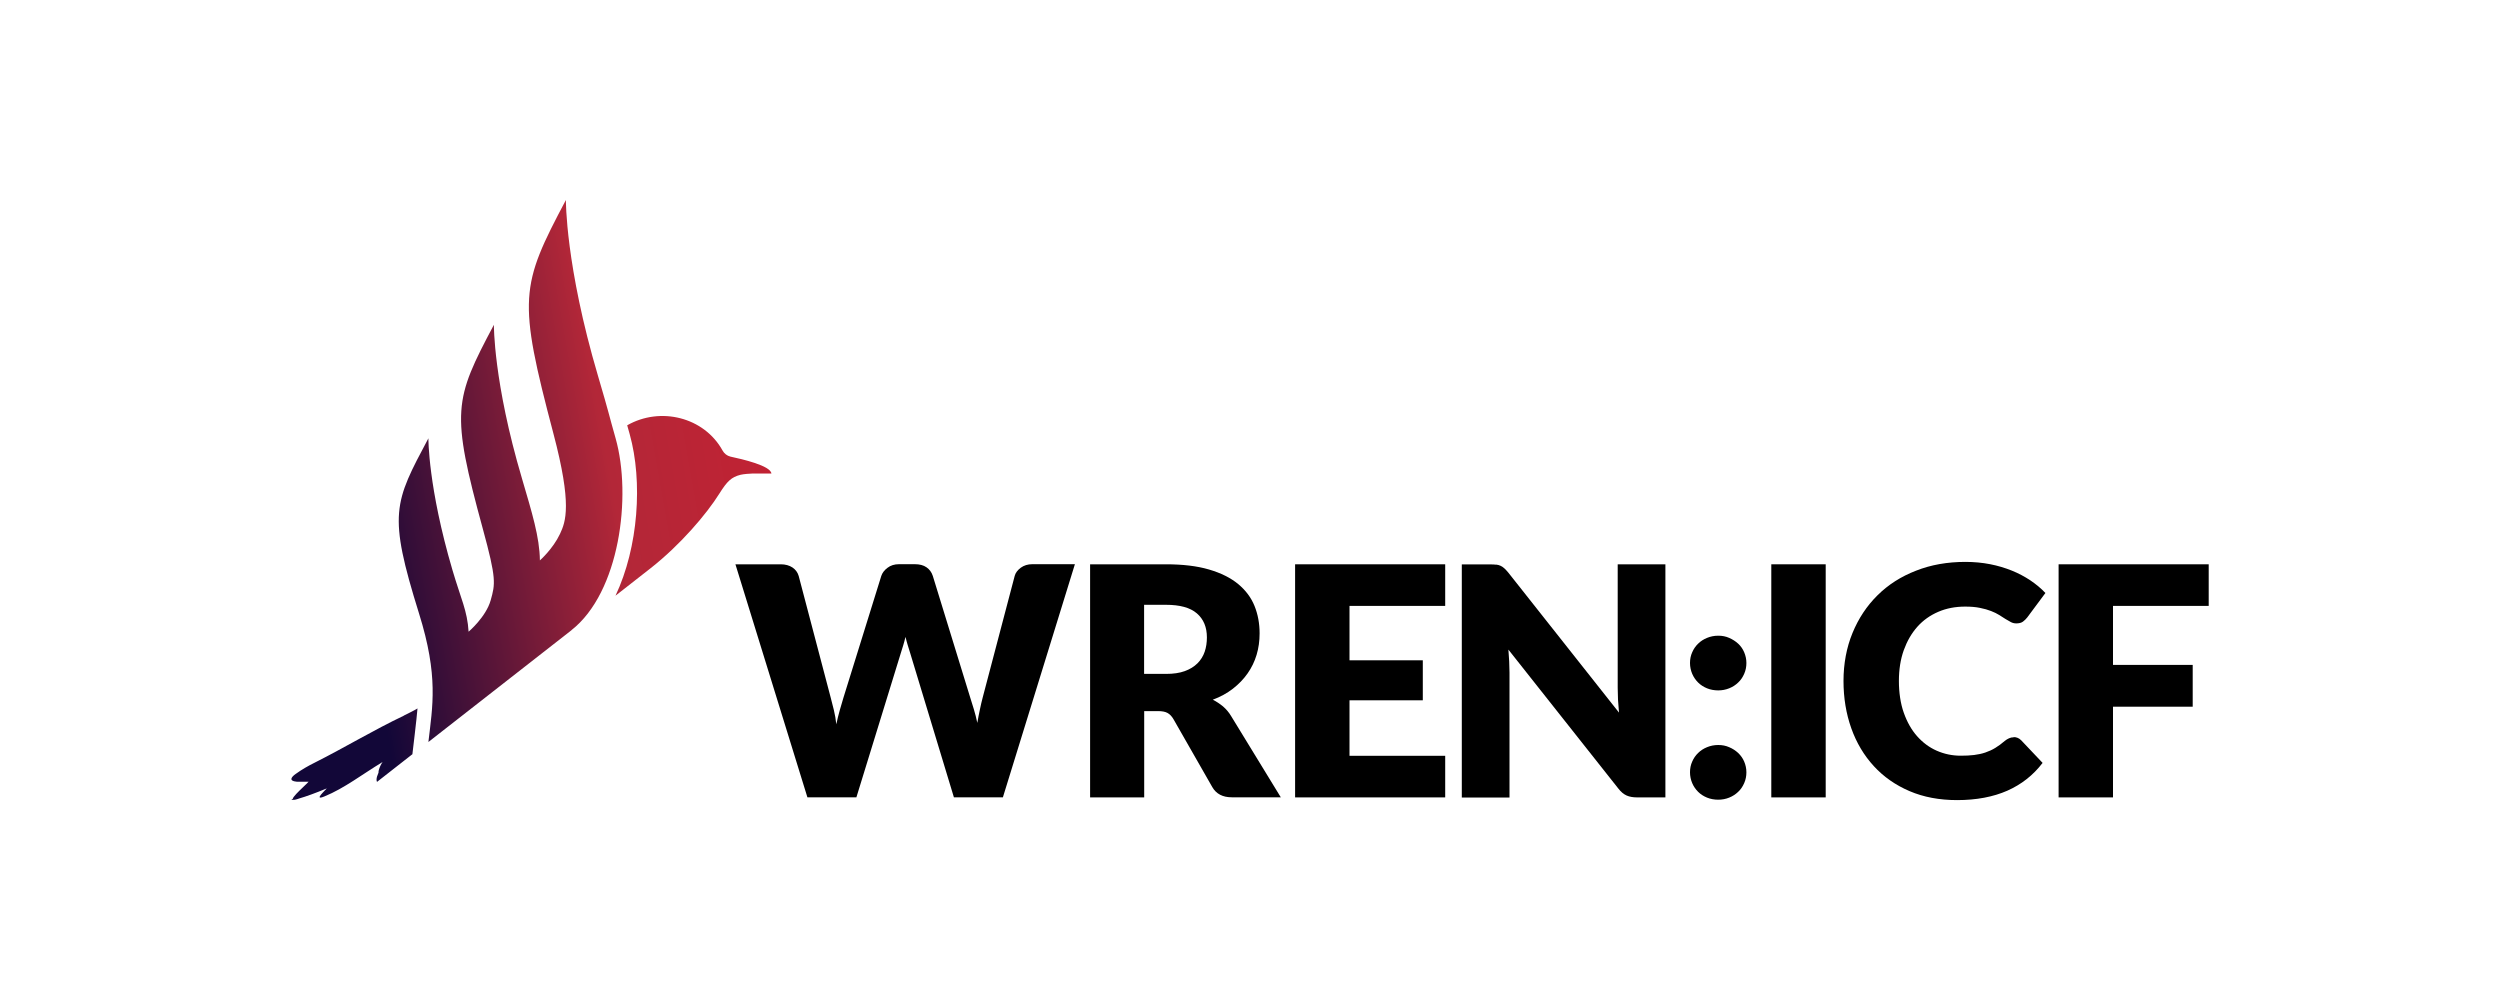
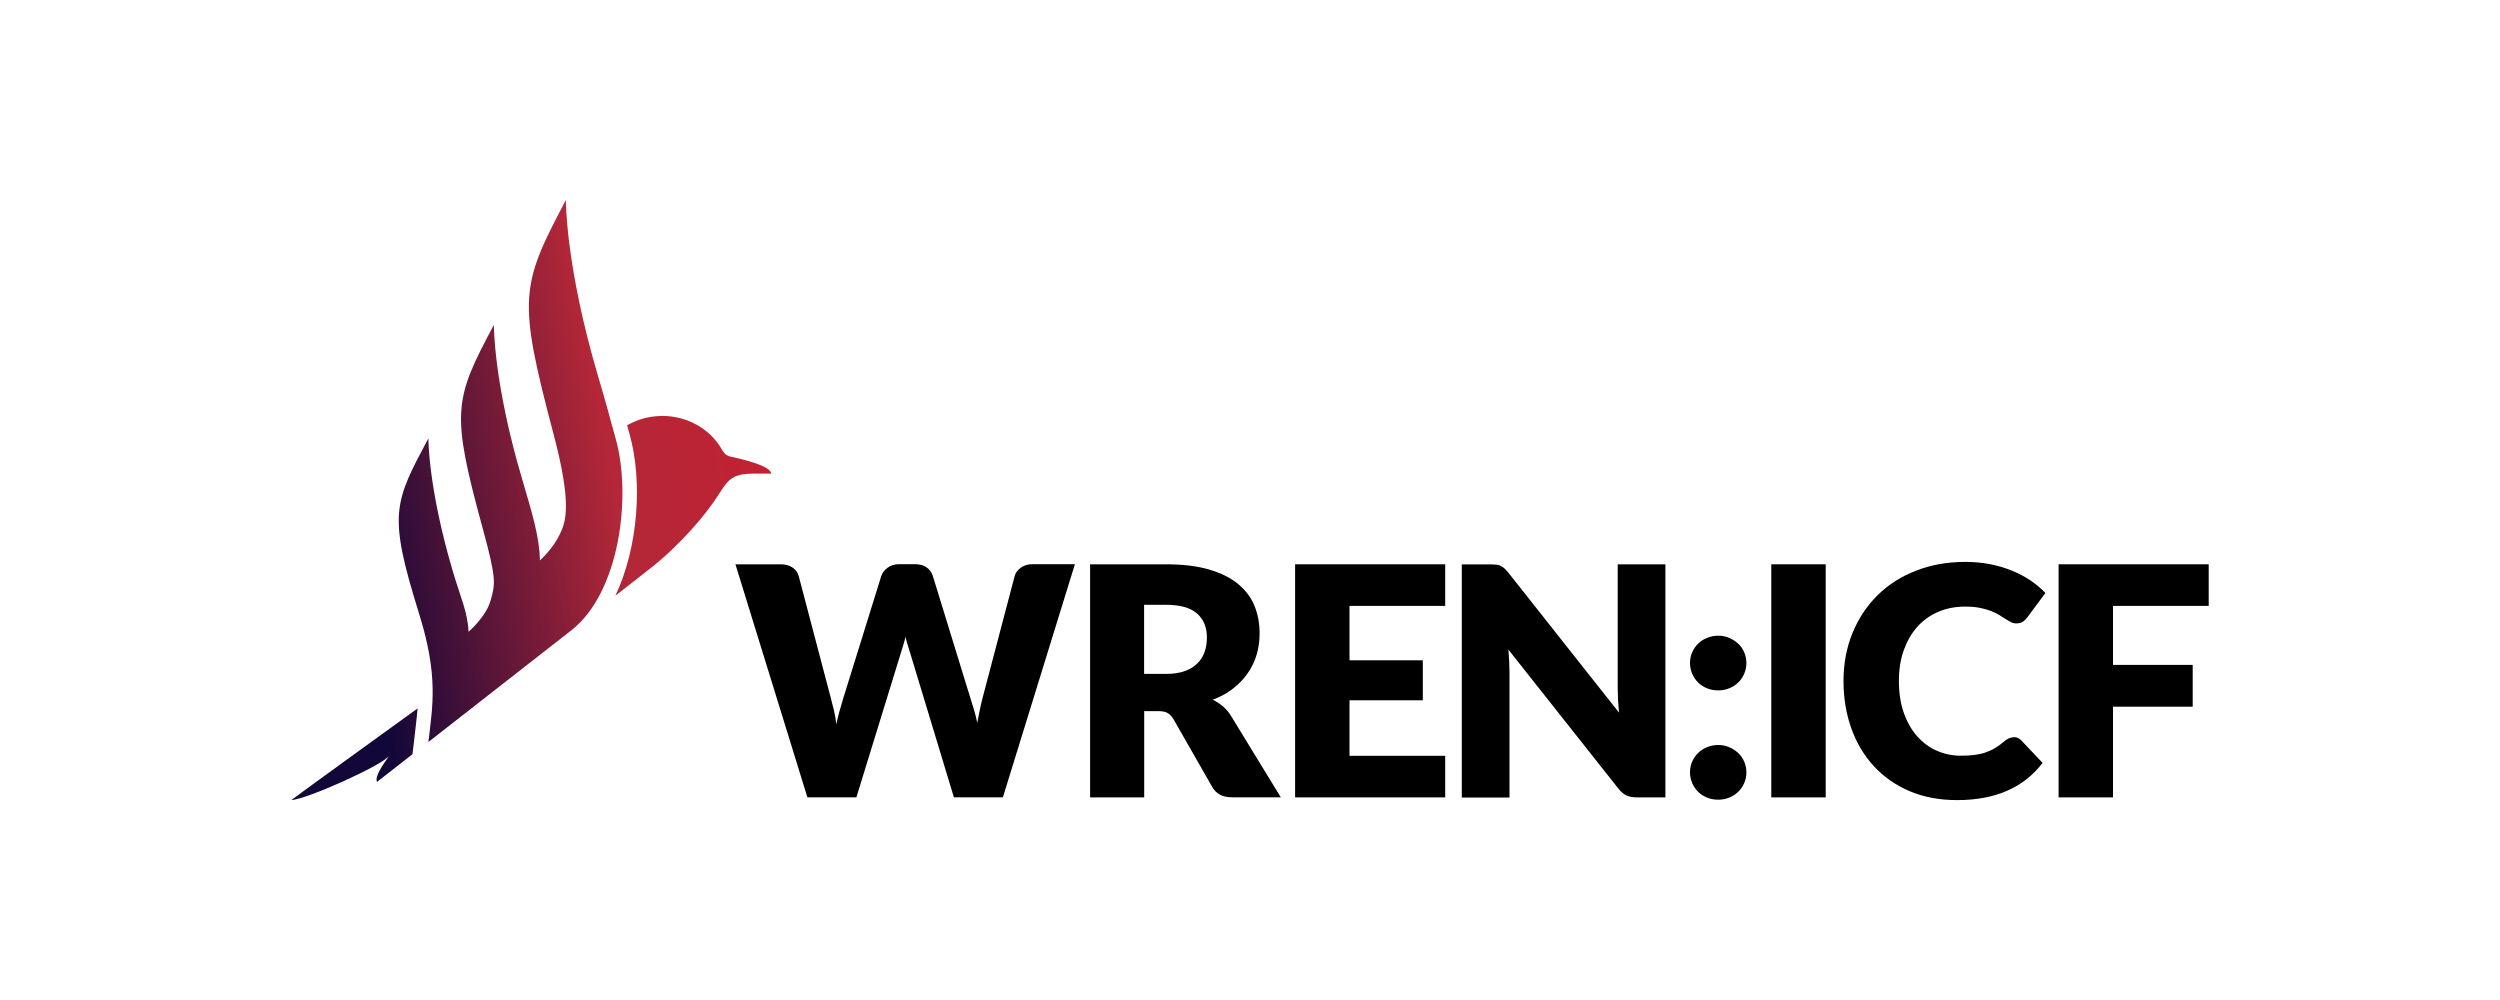
- <svg xmlns="http://www.w3.org/2000/svg" id="a" viewBox="0 0 250 100">
+ <svg xmlns="http://www.w3.org/2000/svg" xmlns:xlink="http://www.w3.org/1999/xlink" id="a" viewBox="0 0 250 100">
  <defs>
-     <linearGradient id="b" x1="76.57" y1="44.2" x2="24.44" y2="53.4" gradientUnits="userSpaceOnUse">
+     <linearGradient id="b" x1="80.67" y1="67.46" x2="28.54" y2="76.65" gradientUnits="userSpaceOnUse">
      <stop offset="0" stop-color="#c12233" />
      <stop offset=".3" stop-color="#b32738" />
      <stop offset=".8" stop-color="#120738" />
    </linearGradient>
+     <linearGradient id="c" x1="77.27" y1="48.17" x2="25.13" y2="57.36" xlink:href="#b" />
+     <linearGradient id="d" x1="76.26" y1="42.41" x2="24.12" y2="51.61" xlink:href="#b" />
  </defs>
-   <path d="M77.13,47.35h-1.83c-.31.01-.92.05-1.25.13-.91.23-1.34.65-2.1,1.86-1.31,2.1-3.95,5.17-6.86,7.46l-3.54,2.77c2.29-4.83,2.74-11.42,1.42-16.15-.1-.34-.17-.63-.25-.89,3.3-1.89,7.69-.83,9.54,2.53.16.29.44.52.78.6,1.17.25,4.03.91,4.1,1.69ZM40.38,71.57c-3.01,1.43-5.92,3.19-8.9,4.69-.67.33-1.31.7-1.92,1.14-.4.28-.74.69.1.77.16.01,1.2,0,1.2,0-.46.52-2.45,2.16-1.16,1.75,1.21-.38,1.74-.58,3.08-1.2-.16.24-1.53,1.42-.33.92,2-.82,3.76-2.2,5.81-3.44-.25.32-.6,1.22-.29,1.18.35-.05,1.08-.47,3.26-1.95l.27-2.32c.1-.76.19-1.49.24-2.26-.38.23-.92.49-1.36.71ZM29.13,80c1.35,0,9.13-3.46,9.82-4.46-.53.75-1.52,2.09-1.25,2.65l3.54-2.77s.46-3.82.51-4.58c0,0-11.25,8.13-12.62,9.16ZM57.15,63.01c4.8-3.76,6.05-13.37,4.41-19.18h0c-.69-2.43-.62-2.38-1.76-6.24-3.27-11.07-3.21-17.59-3.21-17.59-4.57,8.62-4.82,9.83-1.25,23.35,1.89,7.14,1.23,8.82.66,10.04-.71,1.51-2.01,2.65-2.01,2.65-.03-2.34-.8-4.8-1.79-8.18-2.87-9.69-2.81-15.38-2.81-15.38-4,7.54-4.32,8.63-1.1,20.43,1.36,4.97,1.24,5.47.78,7.11-.47,1.68-2.21,3.15-2.21,3.15-.13-2.11-.76-3.26-1.61-6.15-2.45-8.32-2.41-13.19-2.41-13.19-3.44,6.47-4.06,7.5-.94,17.51,1.97,6.29,1.35,9.29.94,12.86l14.31-11.18Z" style="fill:url(#b);" />
+   <path d="M38.95,75.54c-.53.75-1.52,2.09-1.25,2.65l3.55-2.77s.46-3.82.51-4.58c0,0-11.25,8.13-12.62,9.16,1.35,0,9.13-3.46,9.82-4.46Z" style="fill:url(#b);" />
+   <path d="M73.03,45.66c-.33-.07-.62-.31-.78-.6-1.85-3.36-6.23-4.43-9.54-2.53.08.26.15.56.25.89,1.32,4.72.87,11.31-1.42,16.15l3.54-2.77c2.91-2.29,5.55-5.36,6.86-7.46.76-1.22,1.19-1.64,2.1-1.86.33-.08.94-.12,1.25-.12h1.83c-.07-.8-2.93-1.45-4.1-1.71Z" style="fill:url(#c);" />
+   <path d="M61.56,43.83c-.69-2.43-.62-2.38-1.76-6.24-3.27-11.07-3.21-17.59-3.21-17.59-4.57,8.62-4.82,9.83-1.25,23.35,1.89,7.14,1.23,8.82.66,10.04-.71,1.51-2.01,2.65-2.01,2.65-.03-2.34-.8-4.8-1.79-8.18-2.87-9.69-2.81-15.38-2.81-15.38-4.01,7.54-4.32,8.63-1.1,20.43,1.36,4.97,1.24,5.47.78,7.11-.47,1.68-2.21,3.15-2.21,3.15-.13-2.11-.76-3.26-1.61-6.15-2.45-8.32-2.41-13.19-2.41-13.19-3.44,6.47-4.06,7.5-.94,17.51,1.97,6.29,1.35,9.29.94,12.86l14.31-11.18c4.8-3.76,6.05-13.37,4.41-19.18Z" style="fill:url(#d);" />
  <path d="M73.53,56.43h4.54c.47,0,.86.11,1.18.32.31.21.52.5.62.85l3.2,12.16c.11.4.21.82.32,1.26.11.45.19.92.24,1.41.11-.5.22-.97.35-1.42.13-.44.25-.86.37-1.26l3.78-12.16c.1-.3.3-.57.62-.81.31-.24.7-.36,1.14-.36h1.6c.47,0,.86.1,1.16.31s.51.49.63.86l3.74,12.16c.12.37.24.77.37,1.19.13.42.24.87.34,1.35.08-.47.17-.92.26-1.34.09-.43.18-.83.28-1.2l3.2-12.16c.08-.31.29-.58.61-.82.32-.23.7-.35,1.15-.35h4.26l-7.2,23.31h-4.9l-4.38-14.45c-.07-.22-.15-.47-.23-.74s-.16-.55-.23-.85c-.07.3-.15.58-.23.85s-.16.51-.23.74l-4.45,14.45h-4.9l-7.2-23.31Z" />
  <path d="M114.42,71.12v8.62h-5.41v-23.31h7.58c1.69,0,3.12.17,4.31.52s2.16.83,2.91,1.45c.75.62,1.3,1.35,1.64,2.19.34.84.51,1.76.51,2.75,0,.76-.1,1.47-.3,2.14-.2.67-.5,1.29-.9,1.86-.4.57-.89,1.08-1.47,1.53-.58.45-1.25.82-2.01,1.1.36.18.7.41,1.02.67.31.27.59.59.82.98l4.96,8.11h-4.9c-.91,0-1.56-.34-1.95-1.02l-3.87-6.77c-.17-.3-.37-.51-.6-.64s-.55-.19-.97-.19h-1.38ZM114.42,67.39h2.18c.74,0,1.36-.09,1.88-.28.52-.19.94-.45,1.27-.78.33-.33.57-.72.72-1.16.15-.44.22-.92.22-1.43,0-1.02-.33-1.82-1-2.4-.67-.58-1.7-.86-3.1-.86h-2.18v6.91Z" />
  <path d="M144.52,56.43v4.16h-9.57v5.44h7.33v4h-7.33v5.55h9.57v4.16h-15.01v-23.31h15.01Z" />
  <path d="M149.63,56.46c.16.02.3.06.43.12s.25.14.37.25c.12.11.25.25.4.43l11.07,14c-.04-.45-.07-.88-.1-1.3-.02-.42-.03-.82-.03-1.19v-12.34h4.77v23.31h-2.82c-.42,0-.77-.06-1.06-.19s-.57-.36-.83-.7l-10.99-13.89c.03.41.06.8.08,1.19s.03.75.03,1.1v12.5h-4.77v-23.31h2.85c.23,0,.43.01.59.03Z" />
  <path d="M169,66.3c0-.38.07-.74.22-1.07.14-.33.34-.62.59-.86.25-.25.55-.44.89-.58s.71-.22,1.12-.22.76.07,1.1.22.64.34.9.58.46.53.6.86c.14.33.22.69.22,1.07s-.07.74-.22,1.08-.34.63-.6.87c-.26.25-.55.44-.9.58s-.71.21-1.1.21-.78-.07-1.12-.21-.64-.33-.89-.58c-.25-.25-.45-.54-.59-.87s-.22-.7-.22-1.08ZM169,77.23c0-.38.07-.74.22-1.07.14-.33.34-.62.59-.86.25-.25.55-.44.89-.58.34-.14.71-.22,1.12-.22s.76.07,1.1.22c.34.14.64.34.9.58.26.25.46.53.6.86.14.33.22.69.22,1.07s-.07.74-.22,1.08-.34.63-.6.87c-.26.25-.55.44-.9.58-.34.14-.71.21-1.1.21s-.78-.07-1.12-.21c-.34-.14-.64-.33-.89-.58-.25-.25-.45-.54-.59-.87s-.22-.7-.22-1.08Z" />
  <path d="M182.57,79.74h-5.44v-23.31h5.44v23.31Z" />
  <path d="M201.37,73.71c.13,0,.26.02.38.07.13.05.25.13.37.25l2.14,2.26c-.94,1.23-2.11,2.15-3.53,2.78-1.41.62-3.09.94-5.02.94-1.77,0-3.36-.3-4.76-.9-1.4-.6-2.59-1.43-3.57-2.5s-1.73-2.32-2.25-3.78-.78-3.04-.78-4.74.3-3.34.9-4.79c.6-1.46,1.43-2.71,2.5-3.77,1.07-1.06,2.35-1.88,3.85-2.46,1.49-.59,3.14-.88,4.94-.88.87,0,1.7.08,2.47.23.77.15,1.5.37,2.17.64.67.27,1.29.6,1.86.98.56.38,1.07.8,1.5,1.26l-1.82,2.45c-.12.15-.26.29-.42.41-.16.12-.38.18-.67.18-.19,0-.37-.04-.54-.13-.17-.09-.35-.19-.54-.31-.19-.12-.4-.26-.63-.4-.23-.14-.5-.28-.82-.4-.31-.12-.68-.23-1.1-.31-.42-.09-.91-.13-1.48-.13-.98,0-1.88.17-2.69.52s-1.51.84-2.09,1.49c-.58.65-1.03,1.43-1.36,2.34-.33.92-.49,1.95-.49,3.09s.16,2.26.49,3.18c.33.93.77,1.71,1.33,2.34.56.63,1.21,1.12,1.96,1.45.75.33,1.55.5,2.4.5.49,0,.94-.02,1.34-.07s.78-.13,1.13-.25.68-.27.99-.46c.31-.19.63-.42.95-.7.13-.11.27-.19.42-.26.15-.07.3-.1.46-.1Z" />
  <path d="M220.87,56.43v4.16h-9.57v5.9h7.97v4.18h-7.97v9.07h-5.44v-23.31h15.01Z" />
</svg>
